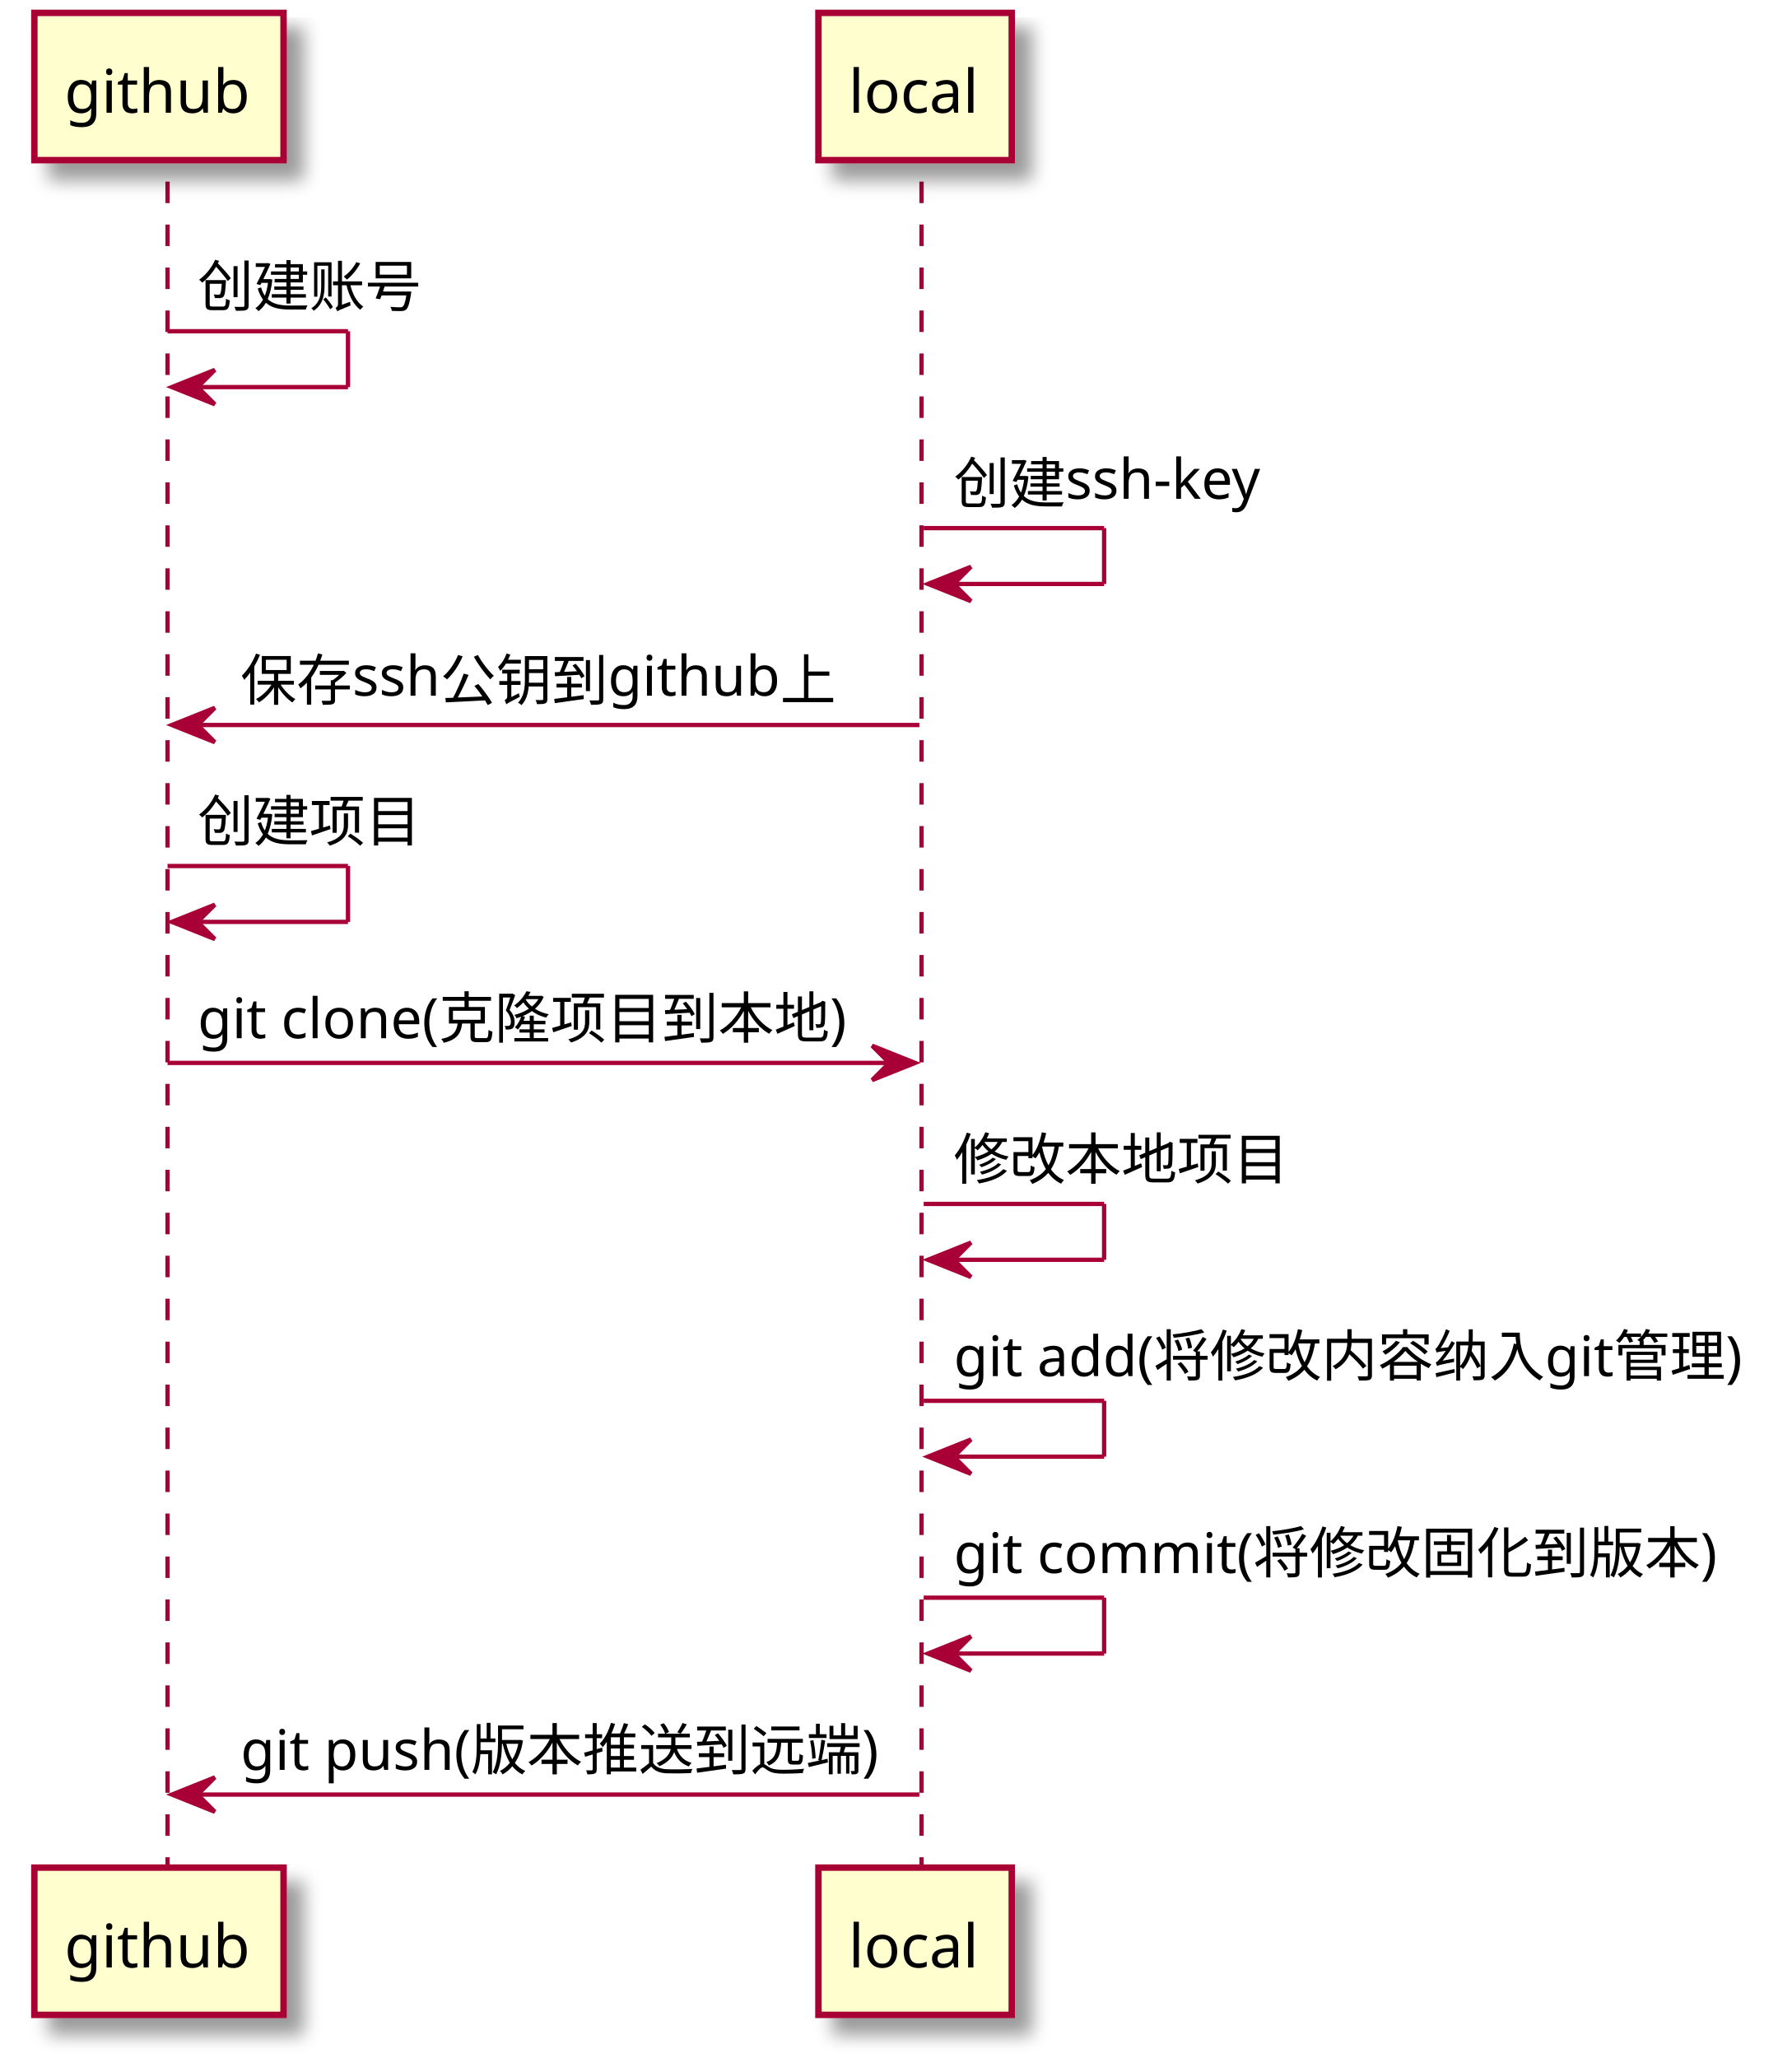
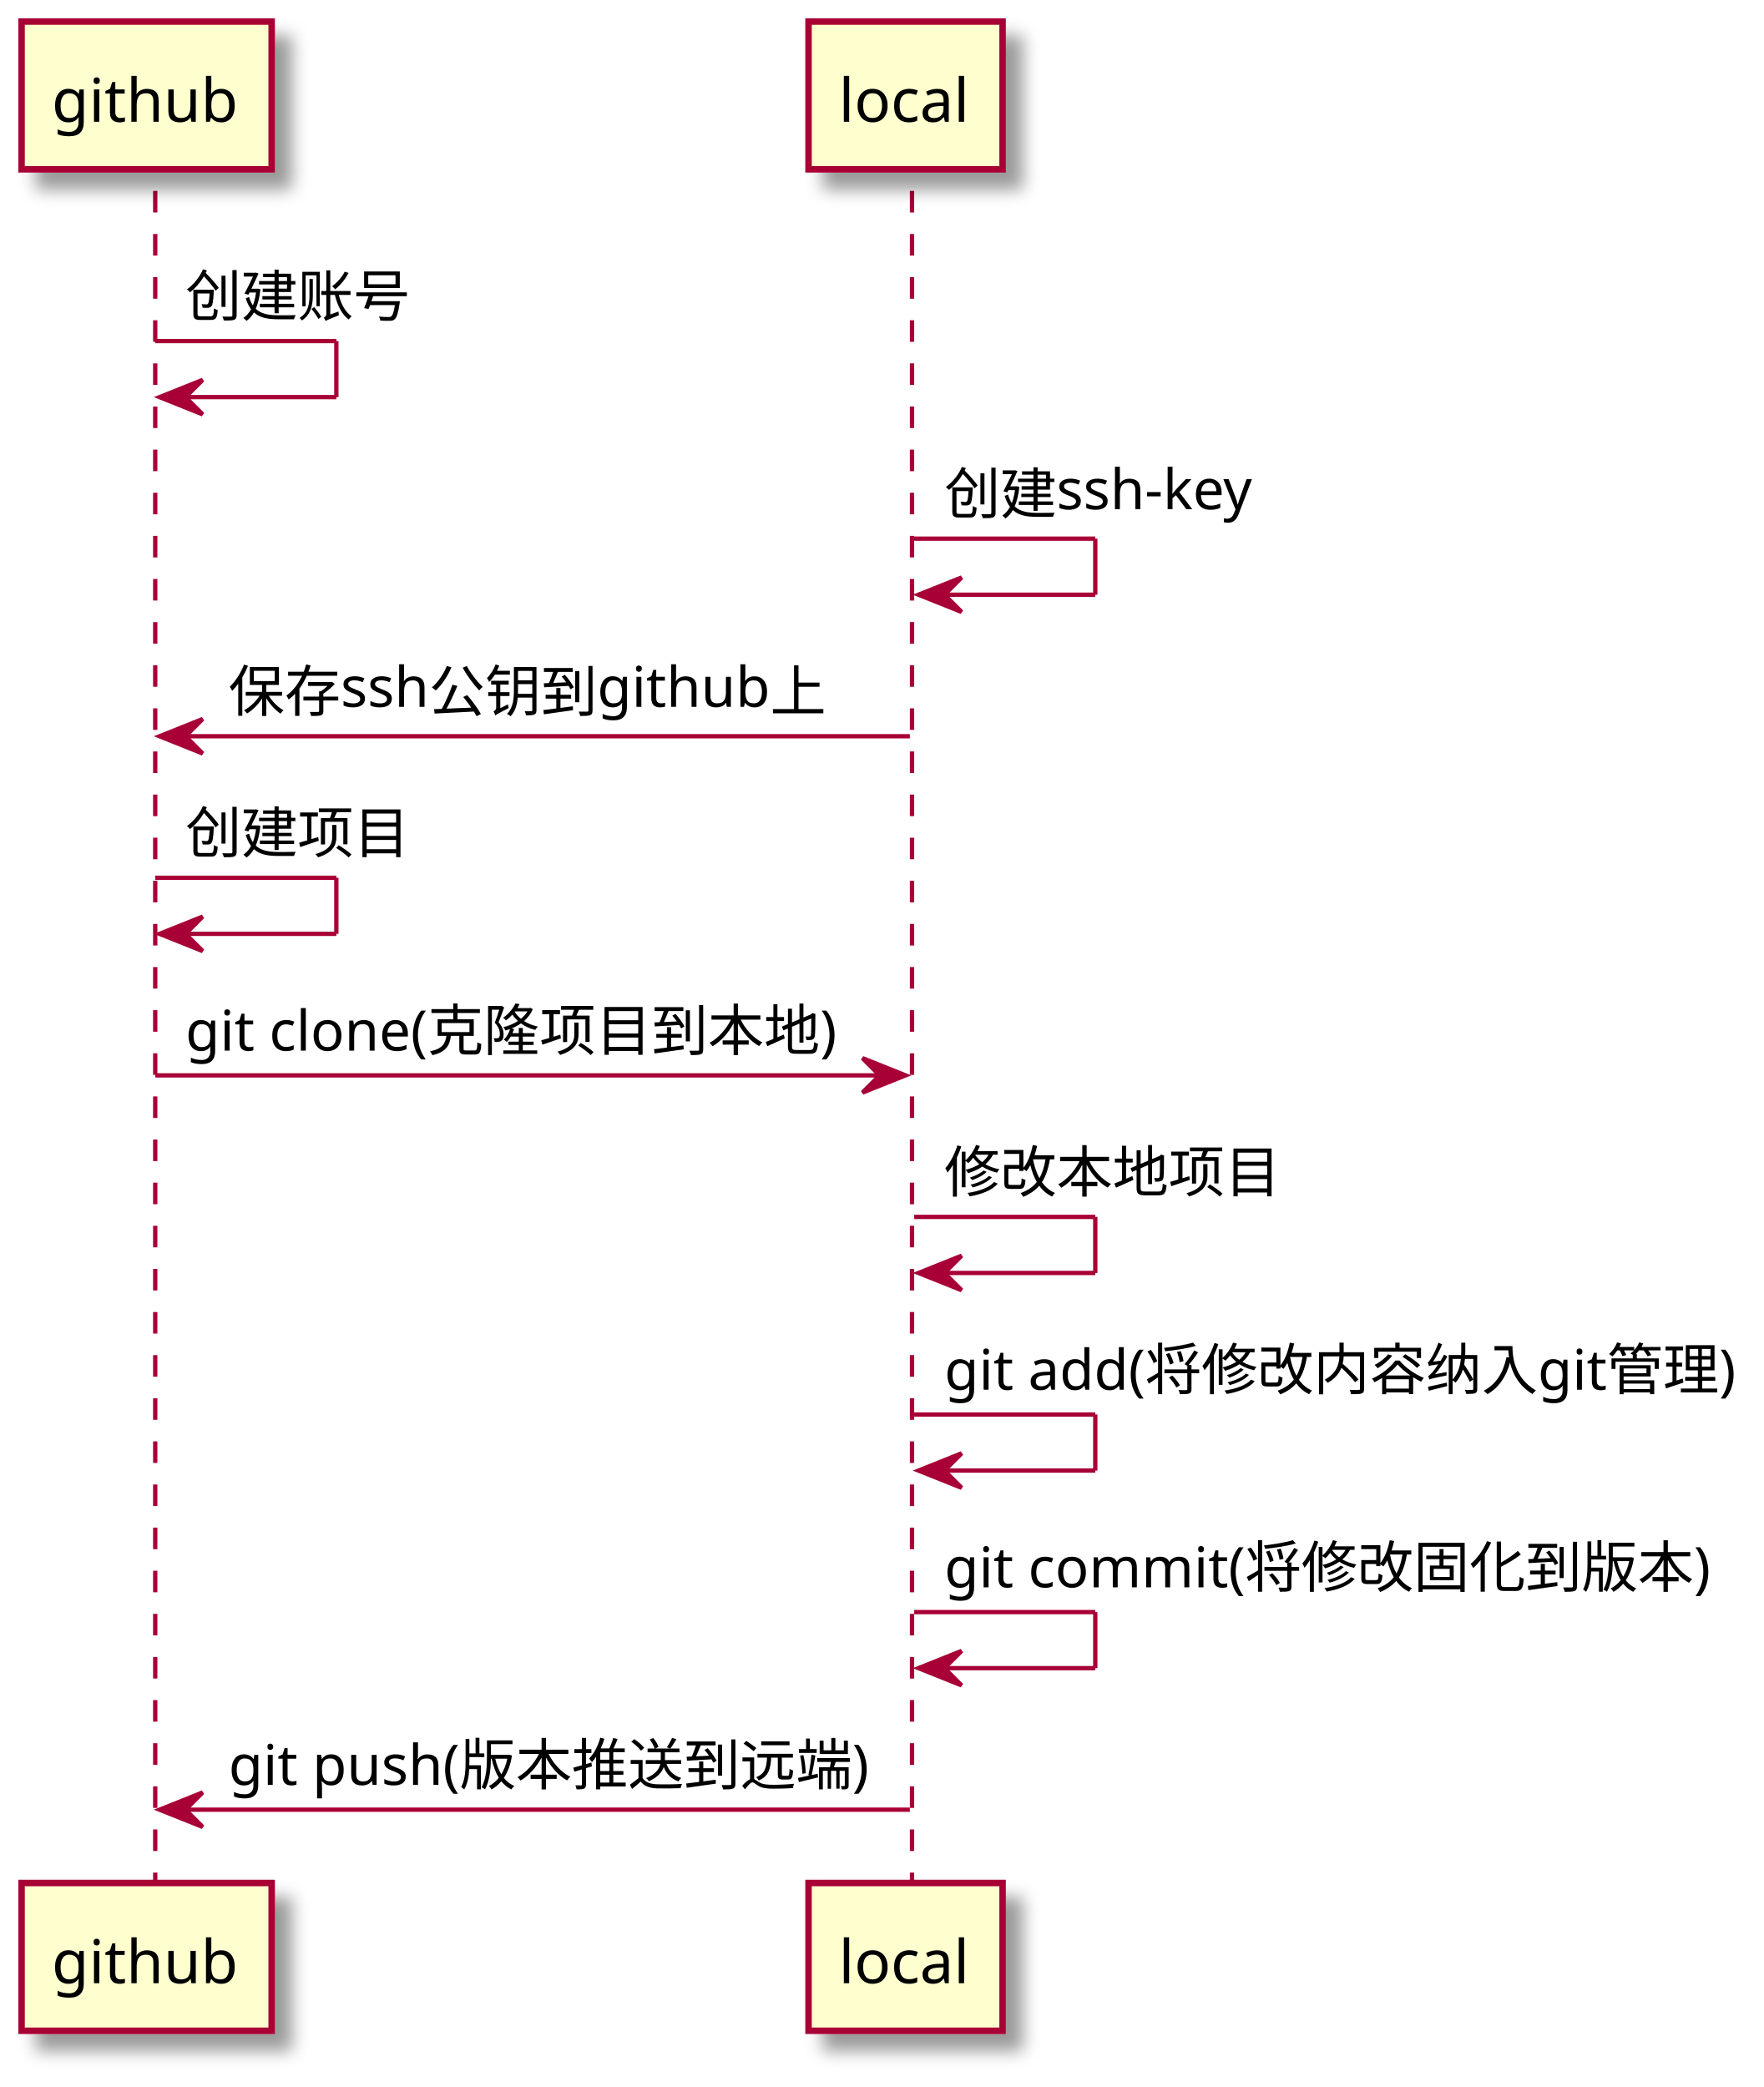
- <svg xmlns="http://www.w3.org/2000/svg" contentScriptType="application/ecmascript" contentStyleType="text/css" height="479px" preserveAspectRatio="none" style="width:417px;height:479px;" version="1.1" viewBox="0 0 417 479" width="417px" zoomAndPan="magnify">
+ <svg xmlns="http://www.w3.org/2000/svg" contentScriptType="application/ecmascript" contentStyleType="text/css" height="484px" preserveAspectRatio="none" style="width:409px;height:484px;" version="1.1" viewBox="0 0 409 484" width="409px" zoomAndPan="magnify">
  <defs>
    <filter height="300%" id="f1w5v9c1ofznni" width="300%" x="-1" y="-1">
      <feGaussianBlur result="blurOut" stdDeviation="2.0" />
      <feColorMatrix in="blurOut" result="blurOut2" type="matrix" values="0 0 0 0 0 0 0 0 0 0 0 0 0 0 0 0 0 0 .4 0" />
      <feOffset dx="4.0" dy="4.0" in="blurOut2" result="blurOut3" />
      <feBlend in="SourceGraphic" in2="blurOut3" mode="normal" />
    </filter>
  </defs>
  <g>
-     <line style="stroke: #A80036; stroke-width: 1.0; stroke-dasharray: 5.0,5.0;" x1="39" x2="39" y1="42.272" y2="435.688" />
-     <line style="stroke: #A80036; stroke-width: 1.0; stroke-dasharray: 5.0,5.0;" x1="214.5" x2="214.5" y1="42.272" y2="435.688" />
-     <rect fill="#FEFECE" filter="url(#f1w5v9c1ofznni)" height="34.272" style="stroke: #A80036; stroke-width: 1.5;" width="58" x="8" y="3" />
-     <text fill="#000000" font-family="sans-serif" font-size="14" lengthAdjust="spacingAndGlyphs" textLength="44" x="15" y="26.24">github</text>
-     <rect fill="#FEFECE" filter="url(#f1w5v9c1ofznni)" height="34.272" style="stroke: #A80036; stroke-width: 1.5;" width="58" x="8" y="434.688" />
-     <text fill="#000000" font-family="sans-serif" font-size="14" lengthAdjust="spacingAndGlyphs" textLength="44" x="15" y="457.928">github</text>
-     <rect fill="#FEFECE" filter="url(#f1w5v9c1ofznni)" height="34.272" style="stroke: #A80036; stroke-width: 1.5;" width="45" x="190.5" y="3" />
-     <text fill="#000000" font-family="sans-serif" font-size="14" lengthAdjust="spacingAndGlyphs" textLength="31" x="197.5" y="26.24">local</text>
-     <rect fill="#FEFECE" filter="url(#f1w5v9c1ofznni)" height="34.272" style="stroke: #A80036; stroke-width: 1.5;" width="45" x="190.5" y="434.688" />
-     <text fill="#000000" font-family="sans-serif" font-size="14" lengthAdjust="spacingAndGlyphs" textLength="31" x="197.5" y="457.928">local</text>
-     <line style="stroke: #A80036; stroke-width: 1.0;" x1="39" x2="81" y1="77.096" y2="77.096" />
-     <line style="stroke: #A80036; stroke-width: 1.0;" x1="81" x2="81" y1="77.096" y2="90.096" />
-     <line style="stroke: #A80036; stroke-width: 1.0;" x1="40" x2="81" y1="90.096" y2="90.096" />
-     <polygon fill="#A80036" points="50,86.096,40,90.096,50,94.096,46,90.096" style="stroke: #A80036; stroke-width: 1.0;" />
-     <text fill="#000000" font-family="sans-serif" font-size="13" lengthAdjust="spacingAndGlyphs" textLength="52" x="46" y="71.352">创建账号</text>
-     <line style="stroke: #A80036; stroke-width: 1.0;" x1="215" x2="257" y1="122.92" y2="122.92" />
-     <line style="stroke: #A80036; stroke-width: 1.0;" x1="257" x2="257" y1="122.92" y2="135.92" />
-     <line style="stroke: #A80036; stroke-width: 1.0;" x1="216" x2="257" y1="135.92" y2="135.92" />
-     <polygon fill="#A80036" points="226,131.92,216,135.92,226,139.92,222,135.92" style="stroke: #A80036; stroke-width: 1.0;" />
-     <text fill="#000000" font-family="sans-serif" font-size="13" lengthAdjust="spacingAndGlyphs" textLength="72" x="222" y="117.176">创建ssh-key</text>
-     <polygon fill="#A80036" points="50,164.744,40,168.744,50,172.744,46,168.744" style="stroke: #A80036; stroke-width: 1.0;" />
-     <line style="stroke: #A80036; stroke-width: 1.0;" x1="44" x2="214" y1="168.744" y2="168.744" />
-     <text fill="#000000" font-family="sans-serif" font-size="13" lengthAdjust="spacingAndGlyphs" textLength="138" x="56" y="163">保存ssh公钥到github上</text>
-     <line style="stroke: #A80036; stroke-width: 1.0;" x1="39" x2="81" y1="201.568" y2="201.568" />
-     <line style="stroke: #A80036; stroke-width: 1.0;" x1="81" x2="81" y1="201.568" y2="214.568" />
-     <line style="stroke: #A80036; stroke-width: 1.0;" x1="40" x2="81" y1="214.568" y2="214.568" />
-     <polygon fill="#A80036" points="50,210.568,40,214.568,50,218.568,46,214.568" style="stroke: #A80036; stroke-width: 1.0;" />
-     <text fill="#000000" font-family="sans-serif" font-size="13" lengthAdjust="spacingAndGlyphs" textLength="52" x="46" y="195.824">创建项目</text>
-     <polygon fill="#A80036" points="203,243.392,213,247.392,203,251.392,207,247.392" style="stroke: #A80036; stroke-width: 1.0;" />
-     <line style="stroke: #A80036; stroke-width: 1.0;" x1="39" x2="209" y1="247.392" y2="247.392" />
-     <text fill="#000000" font-family="sans-serif" font-size="13" lengthAdjust="spacingAndGlyphs" textLength="152" x="46" y="241.648">git clone(克隆项目到本地)</text>
-     <line style="stroke: #A80036; stroke-width: 1.0;" x1="215" x2="257" y1="280.216" y2="280.216" />
-     <line style="stroke: #A80036; stroke-width: 1.0;" x1="257" x2="257" y1="280.216" y2="293.216" />
-     <line style="stroke: #A80036; stroke-width: 1.0;" x1="216" x2="257" y1="293.216" y2="293.216" />
-     <polygon fill="#A80036" points="226,289.216,216,293.216,226,297.216,222,293.216" style="stroke: #A80036; stroke-width: 1.0;" />
-     <text fill="#000000" font-family="sans-serif" font-size="13" lengthAdjust="spacingAndGlyphs" textLength="78" x="222" y="274.472">修改本地项目</text>
-     <line style="stroke: #A80036; stroke-width: 1.0;" x1="215" x2="257" y1="326.04" y2="326.04" />
-     <line style="stroke: #A80036; stroke-width: 1.0;" x1="257" x2="257" y1="326.04" y2="339.04" />
-     <line style="stroke: #A80036; stroke-width: 1.0;" x1="216" x2="257" y1="339.04" y2="339.04" />
-     <polygon fill="#A80036" points="226,335.04,216,339.04,226,343.04,222,339.04" style="stroke: #A80036; stroke-width: 1.0;" />
-     <text fill="#000000" font-family="sans-serif" font-size="13" lengthAdjust="spacingAndGlyphs" textLength="183" x="222" y="320.296">git add(将修改内容纳入git管理)</text>
-     <line style="stroke: #A80036; stroke-width: 1.0;" x1="215" x2="257" y1="371.864" y2="371.864" />
-     <line style="stroke: #A80036; stroke-width: 1.0;" x1="257" x2="257" y1="371.864" y2="384.864" />
-     <line style="stroke: #A80036; stroke-width: 1.0;" x1="216" x2="257" y1="384.864" y2="384.864" />
-     <polygon fill="#A80036" points="226,380.864,216,384.864,226,388.864,222,384.864" style="stroke: #A80036; stroke-width: 1.0;" />
-     <text fill="#000000" font-family="sans-serif" font-size="13" lengthAdjust="spacingAndGlyphs" textLength="179" x="222" y="366.12">git commit(将修改固化到版本)</text>
-     <polygon fill="#A80036" points="50,413.688,40,417.688,50,421.688,46,417.688" style="stroke: #A80036; stroke-width: 1.0;" />
-     <line style="stroke: #A80036; stroke-width: 1.0;" x1="44" x2="214" y1="417.688" y2="417.688" />
-     <text fill="#000000" font-family="sans-serif" font-size="13" lengthAdjust="spacingAndGlyphs" textLength="148" x="56" y="411.944">git push(版本推送到远端)</text>
+     <line style="stroke: #A80036; stroke-width: 1.0; stroke-dasharray: 5.0,5.0;" x1="36" x2="36" y1="44.272" y2="437.688" />
+     <line style="stroke: #A80036; stroke-width: 1.0; stroke-dasharray: 5.0,5.0;" x1="211.5" x2="211.5" y1="44.272" y2="437.688" />
+     <rect fill="#FEFECE" filter="url(#f1w5v9c1ofznni)" height="34.272" style="stroke: #A80036; stroke-width: 1.5;" width="58" x="5" y="5" />
+     <text fill="#000000" font-family="sans-serif" font-size="14" lengthAdjust="spacingAndGlyphs" textLength="44" x="12" y="28.24">github</text>
+     <rect fill="#FEFECE" filter="url(#f1w5v9c1ofznni)" height="34.272" style="stroke: #A80036; stroke-width: 1.5;" width="58" x="5" y="436.688" />
+     <text fill="#000000" font-family="sans-serif" font-size="14" lengthAdjust="spacingAndGlyphs" textLength="44" x="12" y="459.928">github</text>
+     <rect fill="#FEFECE" filter="url(#f1w5v9c1ofznni)" height="34.272" style="stroke: #A80036; stroke-width: 1.5;" width="45" x="187.5" y="5" />
+     <text fill="#000000" font-family="sans-serif" font-size="14" lengthAdjust="spacingAndGlyphs" textLength="31" x="194.5" y="28.24">local</text>
+     <rect fill="#FEFECE" filter="url(#f1w5v9c1ofznni)" height="34.272" style="stroke: #A80036; stroke-width: 1.5;" width="45" x="187.5" y="436.688" />
+     <text fill="#000000" font-family="sans-serif" font-size="14" lengthAdjust="spacingAndGlyphs" textLength="31" x="194.5" y="459.928">local</text>
+     <line style="stroke: #A80036; stroke-width: 1.0;" x1="36" x2="78" y1="79.096" y2="79.096" />
+     <line style="stroke: #A80036; stroke-width: 1.0;" x1="78" x2="78" y1="79.096" y2="92.096" />
+     <line style="stroke: #A80036; stroke-width: 1.0;" x1="37" x2="78" y1="92.096" y2="92.096" />
+     <polygon fill="#A80036" points="47,88.096,37,92.096,47,96.096,43,92.096" style="stroke: #A80036; stroke-width: 1.0;" />
+     <text fill="#000000" font-family="sans-serif" font-size="13" lengthAdjust="spacingAndGlyphs" textLength="52" x="43" y="73.352">创建账号</text>
+     <line style="stroke: #A80036; stroke-width: 1.0;" x1="212" x2="254" y1="124.92" y2="124.92" />
+     <line style="stroke: #A80036; stroke-width: 1.0;" x1="254" x2="254" y1="124.92" y2="137.92" />
+     <line style="stroke: #A80036; stroke-width: 1.0;" x1="213" x2="254" y1="137.92" y2="137.92" />
+     <polygon fill="#A80036" points="223,133.92,213,137.92,223,141.92,219,137.92" style="stroke: #A80036; stroke-width: 1.0;" />
+     <text fill="#000000" font-family="sans-serif" font-size="13" lengthAdjust="spacingAndGlyphs" textLength="72" x="219" y="119.176">创建ssh-key</text>
+     <polygon fill="#A80036" points="47,166.744,37,170.744,47,174.744,43,170.744" style="stroke: #A80036; stroke-width: 1.0;" />
+     <line style="stroke: #A80036; stroke-width: 1.0;" x1="41" x2="211" y1="170.744" y2="170.744" />
+     <text fill="#000000" font-family="sans-serif" font-size="13" lengthAdjust="spacingAndGlyphs" textLength="138" x="53" y="165">保存ssh公钥到github上</text>
+     <line style="stroke: #A80036; stroke-width: 1.0;" x1="36" x2="78" y1="203.568" y2="203.568" />
+     <line style="stroke: #A80036; stroke-width: 1.0;" x1="78" x2="78" y1="203.568" y2="216.568" />
+     <line style="stroke: #A80036; stroke-width: 1.0;" x1="37" x2="78" y1="216.568" y2="216.568" />
+     <polygon fill="#A80036" points="47,212.568,37,216.568,47,220.568,43,216.568" style="stroke: #A80036; stroke-width: 1.0;" />
+     <text fill="#000000" font-family="sans-serif" font-size="13" lengthAdjust="spacingAndGlyphs" textLength="52" x="43" y="197.824">创建项目</text>
+     <polygon fill="#A80036" points="200,245.392,210,249.392,200,253.392,204,249.392" style="stroke: #A80036; stroke-width: 1.0;" />
+     <line style="stroke: #A80036; stroke-width: 1.0;" x1="36" x2="206" y1="249.392" y2="249.392" />
+     <text fill="#000000" font-family="sans-serif" font-size="13" lengthAdjust="spacingAndGlyphs" textLength="152" x="43" y="243.648">git clone(克隆项目到本地)</text>
+     <line style="stroke: #A80036; stroke-width: 1.0;" x1="212" x2="254" y1="282.216" y2="282.216" />
+     <line style="stroke: #A80036; stroke-width: 1.0;" x1="254" x2="254" y1="282.216" y2="295.216" />
+     <line style="stroke: #A80036; stroke-width: 1.0;" x1="213" x2="254" y1="295.216" y2="295.216" />
+     <polygon fill="#A80036" points="223,291.216,213,295.216,223,299.216,219,295.216" style="stroke: #A80036; stroke-width: 1.0;" />
+     <text fill="#000000" font-family="sans-serif" font-size="13" lengthAdjust="spacingAndGlyphs" textLength="78" x="219" y="276.472">修改本地项目</text>
+     <line style="stroke: #A80036; stroke-width: 1.0;" x1="212" x2="254" y1="328.04" y2="328.04" />
+     <line style="stroke: #A80036; stroke-width: 1.0;" x1="254" x2="254" y1="328.04" y2="341.04" />
+     <line style="stroke: #A80036; stroke-width: 1.0;" x1="213" x2="254" y1="341.04" y2="341.04" />
+     <polygon fill="#A80036" points="223,337.04,213,341.04,223,345.04,219,341.04" style="stroke: #A80036; stroke-width: 1.0;" />
+     <text fill="#000000" font-family="sans-serif" font-size="13" lengthAdjust="spacingAndGlyphs" textLength="183" x="219" y="322.296">git add(将修改内容纳入git管理)</text>
+     <line style="stroke: #A80036; stroke-width: 1.0;" x1="212" x2="254" y1="373.864" y2="373.864" />
+     <line style="stroke: #A80036; stroke-width: 1.0;" x1="254" x2="254" y1="373.864" y2="386.864" />
+     <line style="stroke: #A80036; stroke-width: 1.0;" x1="213" x2="254" y1="386.864" y2="386.864" />
+     <polygon fill="#A80036" points="223,382.864,213,386.864,223,390.864,219,386.864" style="stroke: #A80036; stroke-width: 1.0;" />
+     <text fill="#000000" font-family="sans-serif" font-size="13" lengthAdjust="spacingAndGlyphs" textLength="179" x="219" y="368.12">git commit(将修改固化到版本)</text>
+     <polygon fill="#A80036" points="47,415.688,37,419.688,47,423.688,43,419.688" style="stroke: #A80036; stroke-width: 1.0;" />
+     <line style="stroke: #A80036; stroke-width: 1.0;" x1="41" x2="211" y1="419.688" y2="419.688" />
+     <text fill="#000000" font-family="sans-serif" font-size="13" lengthAdjust="spacingAndGlyphs" textLength="148" x="53" y="413.944">git push(版本推送到远端)</text>
  </g>
</svg>
